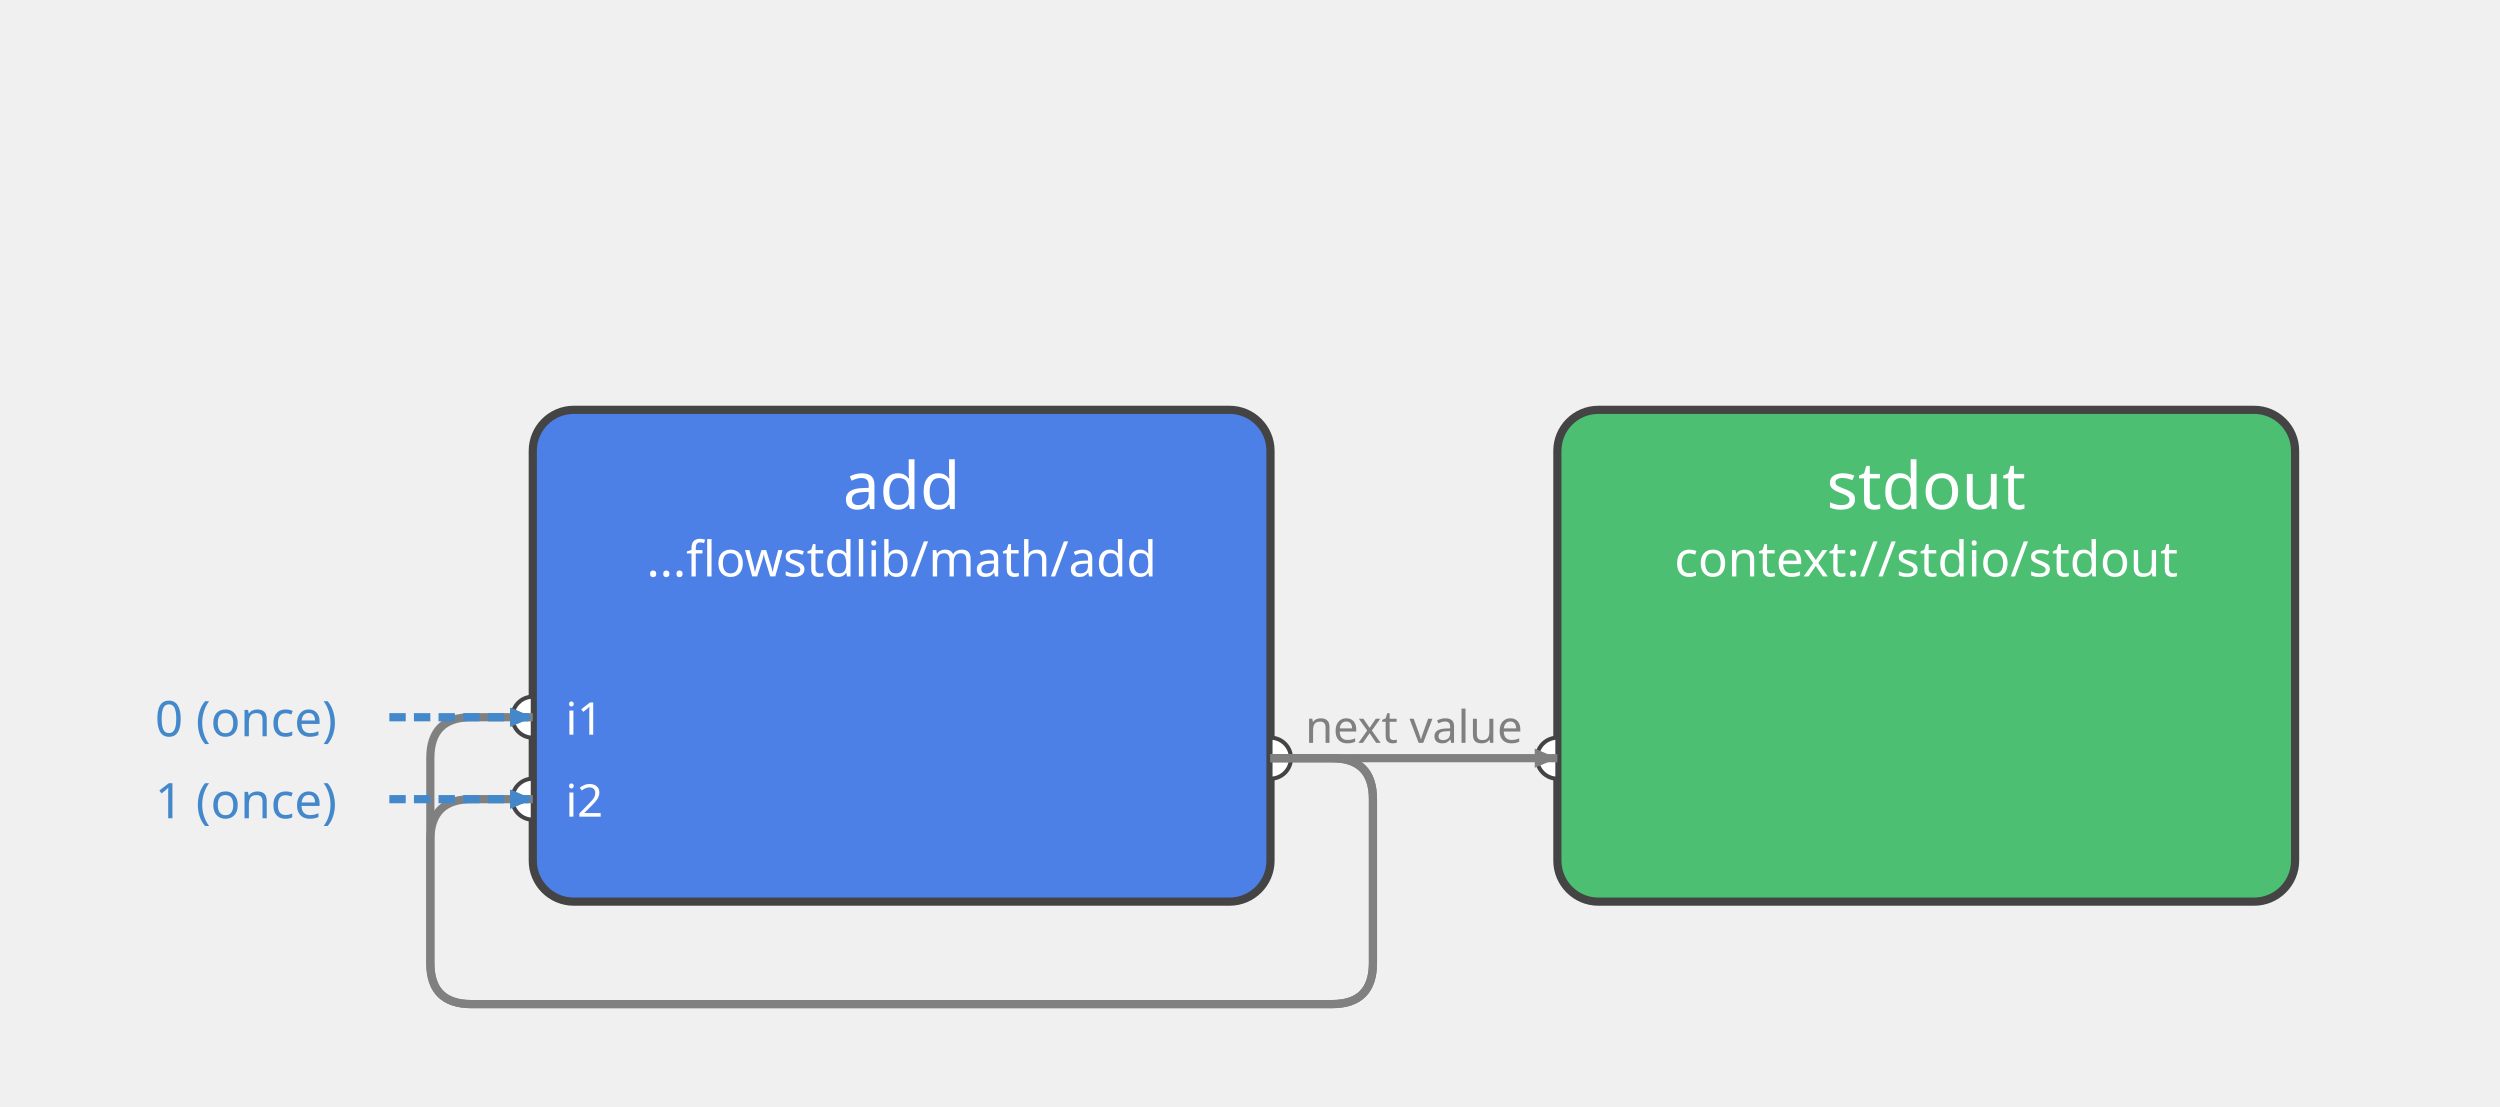
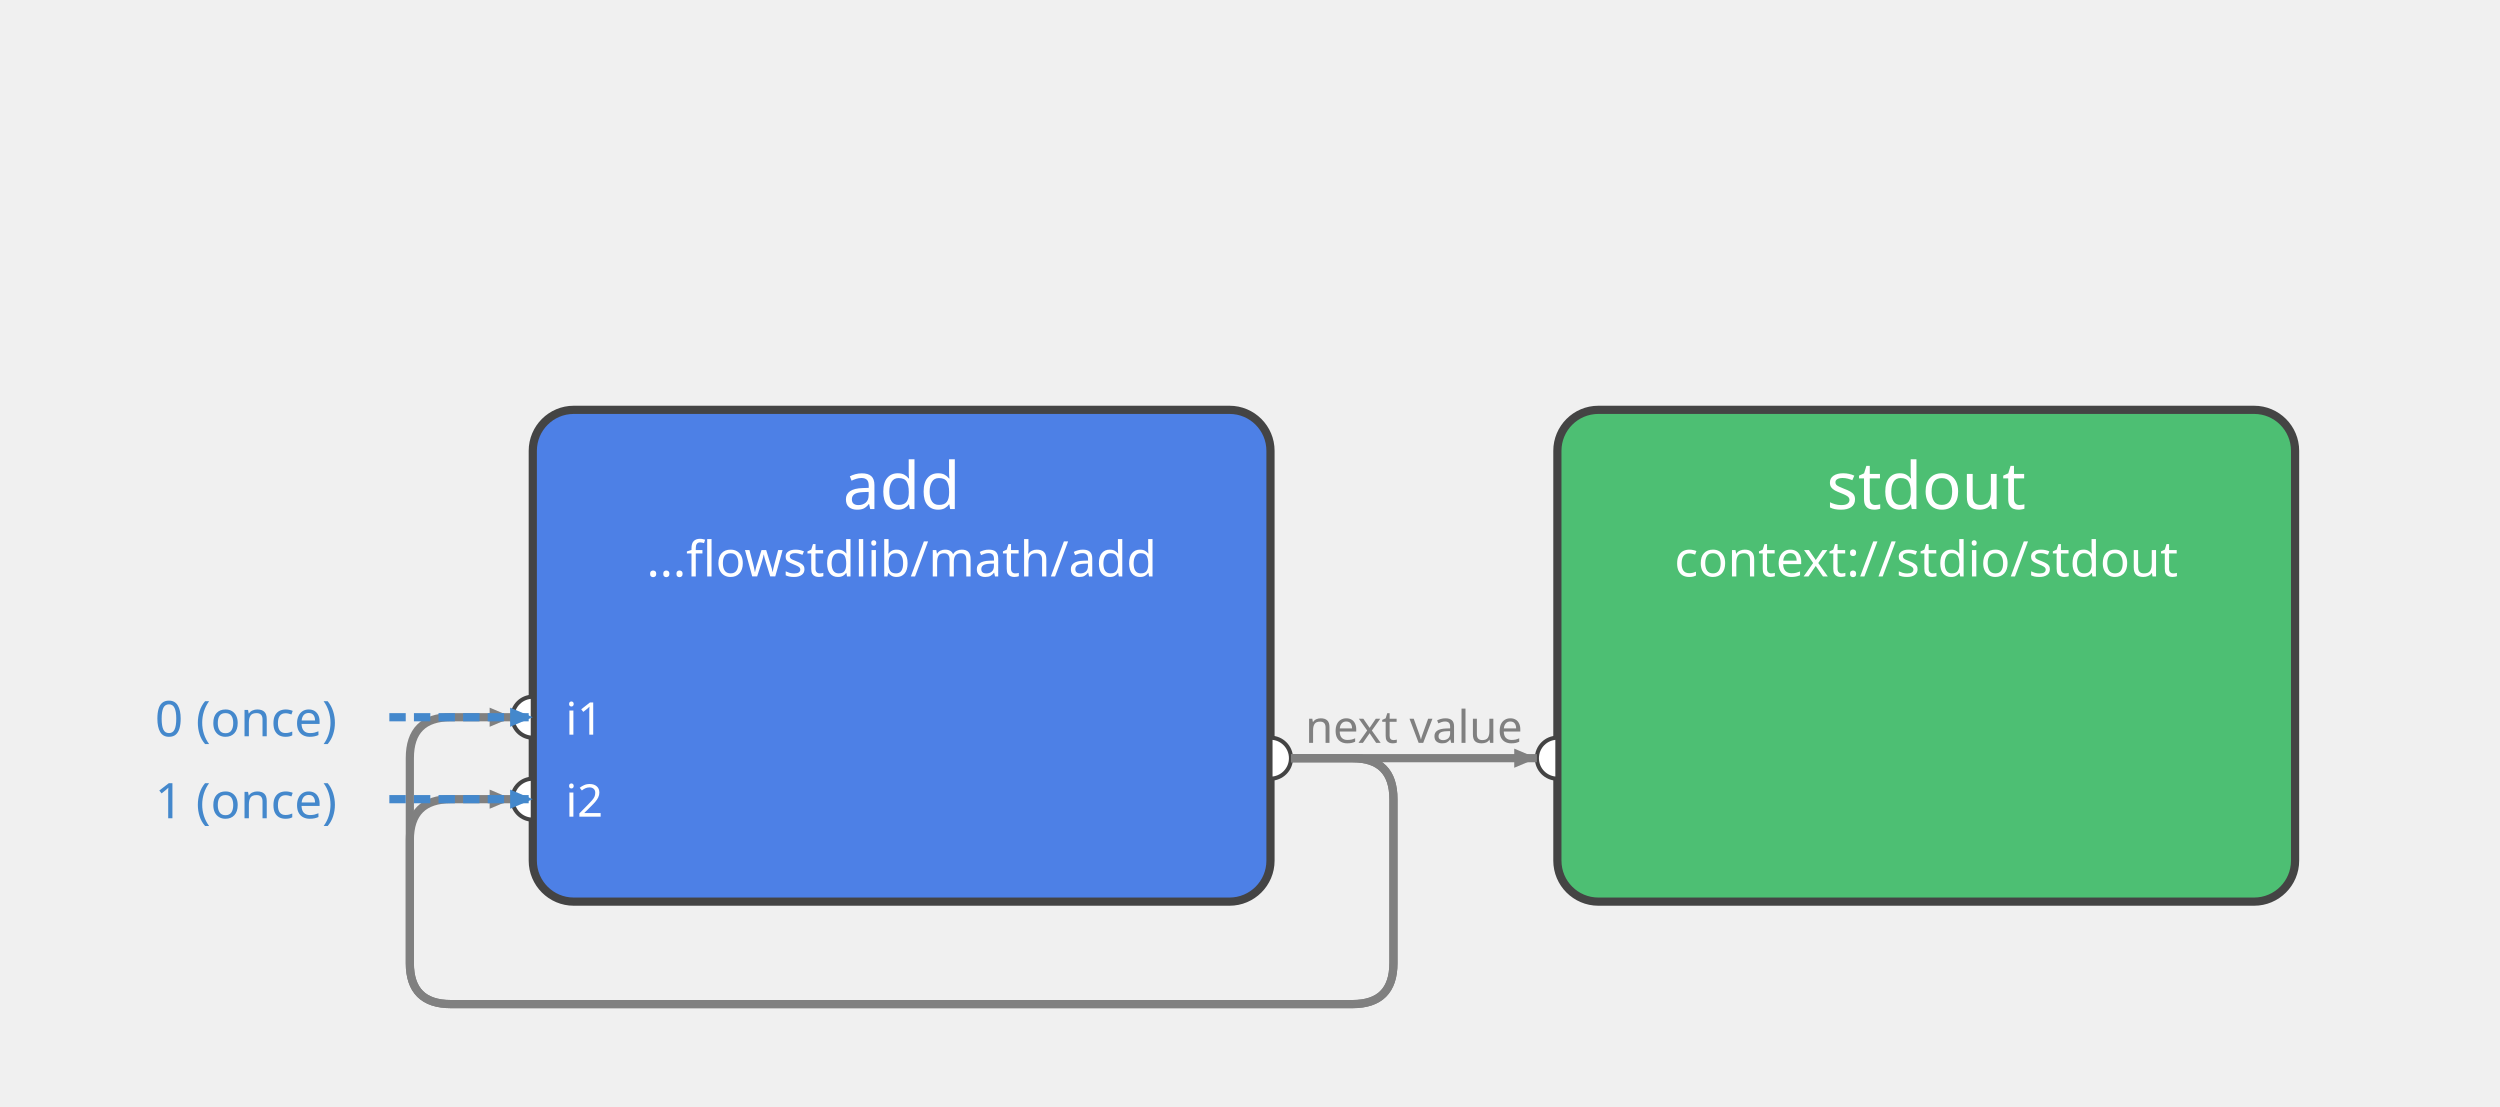
<svg xmlns="http://www.w3.org/2000/svg" height="270" viewBox="-80 -50 610 270" width="610">
  <style>
.node-subflow rect { cursor: pointer; }
.node-subflow:hover rect { stroke-width: 3; }
.node:hover rect { stroke-width: 3; }
.port-label { pointer-events: none; }
.edge path { transition: stroke-width 0.15s; }
.edge:hover path { stroke-width: 3; }
text { user-select: none; }
</style>
  <g class="flow-graph">
    <g class="node">
      <rect fill="#4D80E6" height="120" rx="10" ry="10" stroke="#444444" stroke-width="2" width="180" x="50" y="50" />
      <text dominant-baseline="central" fill="#FFFFFF" font-family="sans-serif" font-size="16" text-anchor="middle" x="140" y="68">
add
</text>
      <text dominant-baseline="central" fill="#FFFFFF" font-family="sans-serif" font-size="12" text-anchor="middle" x="140" y="86">
...flowstdlib/math/add
</text>
      <g>
        <path d="M 50 120 A 5 5 0 0 0 50 130 Z" fill="#FFFFFF" stroke="#444444" stroke-width="1" />
      </g>
      <text dominant-baseline="central" fill="#FFFFFF" font-family="sans-serif" font-size="11" text-anchor="start" x="58" y="125">
i1
</text>
      <g>
        <path d="M 50 140 A 5 5 0 0 0 50 150 Z" fill="#FFFFFF" stroke="#444444" stroke-width="1" />
      </g>
      <text dominant-baseline="central" fill="#FFFFFF" font-family="sans-serif" font-size="11" text-anchor="start" x="58" y="145">
i2
</text>
      <g>
        <path d="M 230 130 A 5 5 0 0 1 230 140 Z" fill="#FFFFFF" stroke="#444444" stroke-width="1" />
      </g>
      <text dominant-baseline="central" fill="#FFFFFF" font-family="sans-serif" font-size="11" text-anchor="end" x="222" y="135">

</text>
    </g>
    <g class="node">
      <rect fill="#4DBF73" height="120" rx="10" ry="10" stroke="#444444" stroke-width="2" width="180" x="300" y="50" />
      <text dominant-baseline="central" fill="#FFFFFF" font-family="sans-serif" font-size="16" text-anchor="middle" x="390" y="68">
stdout
</text>
      <text dominant-baseline="central" fill="#FFFFFF" font-family="sans-serif" font-size="12" text-anchor="middle" x="390" y="86">
context://stdio/stdout
</text>
      <g>
        <path d="M 300 130 A 5 5 0 0 0 300 140 Z" fill="#FFFFFF" stroke="#444444" stroke-width="1" />
      </g>
      <text dominant-baseline="central" fill="#FFFFFF" font-family="sans-serif" font-size="11" text-anchor="start" x="308" y="135">

</text>
    </g>
    <g class="edge">
      <g>
-         <path d="M 230 135 L 245 135 Q 255 135 255 145 L 255 185 Q 255 195 245 195 L 35 195 Q 25 195 25 185 L 25 155 Q 25 145 35 145 L 50 145" fill="none" stroke="#808080" stroke-width="2" />
-         <path d="M 50 145 L 44.474 147.337 L 44.474 142.663 Z" fill="#808080" stroke="none" />
+         <path d="M 235 135 L 250 135 Q 260 135 260 145 L 260 185 Q 260 195 250 195 L 30 195 Q 20 195 20 185 L 20 155 Q 20 145 30 145 L 45 145" fill="none" stroke="#808080" stroke-width="2" />
+         <path d="M 45 145 L 39.474 147.337 L 39.474 142.663 Z" fill="#808080" stroke="none" />
      </g>
    </g>
    <g class="edge">
      <g>
-         <path d="M 230 135 C 265 135, 265 135, 300 135" fill="none" stroke="#808080" stroke-width="2" />
-         <path d="M 300 135 L 294.474 137.337 L 294.474 132.663 Z" fill="#808080" stroke="none" />
+         <path d="M 235 135 C 265 135, 265 135, 295 135" fill="none" stroke="#808080" stroke-width="2" />
+         <path d="M 295 135 L 289.474 137.337 L 289.474 132.663 Z" fill="#808080" stroke="none" />
        <text dominant-baseline="central" fill="#808080" font-family="sans-serif" font-size="11" text-anchor="middle" x="265" y="127">
next value
</text>
      </g>
    </g>
    <g class="edge">
      <g>
-         <path d="M 230 135 L 245 135 Q 255 135 255 145 L 255 185 Q 255 195 245 195 L 35 195 Q 25 195 25 185 L 25 135 Q 25 125 35 125 L 50 125" fill="none" stroke="#808080" stroke-width="2" />
-         <path d="M 50 125 L 44.474 127.337 L 44.474 122.663 Z" fill="#808080" stroke="none" />
+         <path d="M 235 135 L 250 135 Q 260 135 260 145 L 260 185 Q 260 195 250 195 L 30 195 Q 20 195 20 185 L 20 135 Q 20 125 30 125 L 45 125" fill="none" stroke="#808080" stroke-width="2" />
+         <path d="M 45 125 L 39.474 127.337 L 39.474 122.663 Z" fill="#808080" stroke="none" />
      </g>
    </g>
    <g>
      <text dominant-baseline="central" fill="#4488CC" font-family="sans-serif" font-size="12" text-anchor="middle" x="-20" y="125">
0 (once)
</text>
      <g>
        <path d="M 15 125 C 45 125, 20 125, 50 125" fill="none" stroke="#4488CC" stroke-dasharray="4 2" stroke-width="2" />
        <path d="M 50 125 L 44.474 127.337 L 44.474 122.663 Z" fill="#4488CC" stroke="none" />
      </g>
      <text dominant-baseline="central" fill="#4488CC" font-family="sans-serif" font-size="12" text-anchor="middle" x="-20" y="145">
1 (once)
</text>
      <g>
        <path d="M 15 145 C 45 145, 20 145, 50 145" fill="none" stroke="#4488CC" stroke-dasharray="4 2" stroke-width="2" />
        <path d="M 50 145 L 44.474 147.337 L 44.474 142.663 Z" fill="#4488CC" stroke="none" />
      </g>
    </g>
    <g />
  </g>
</svg>
